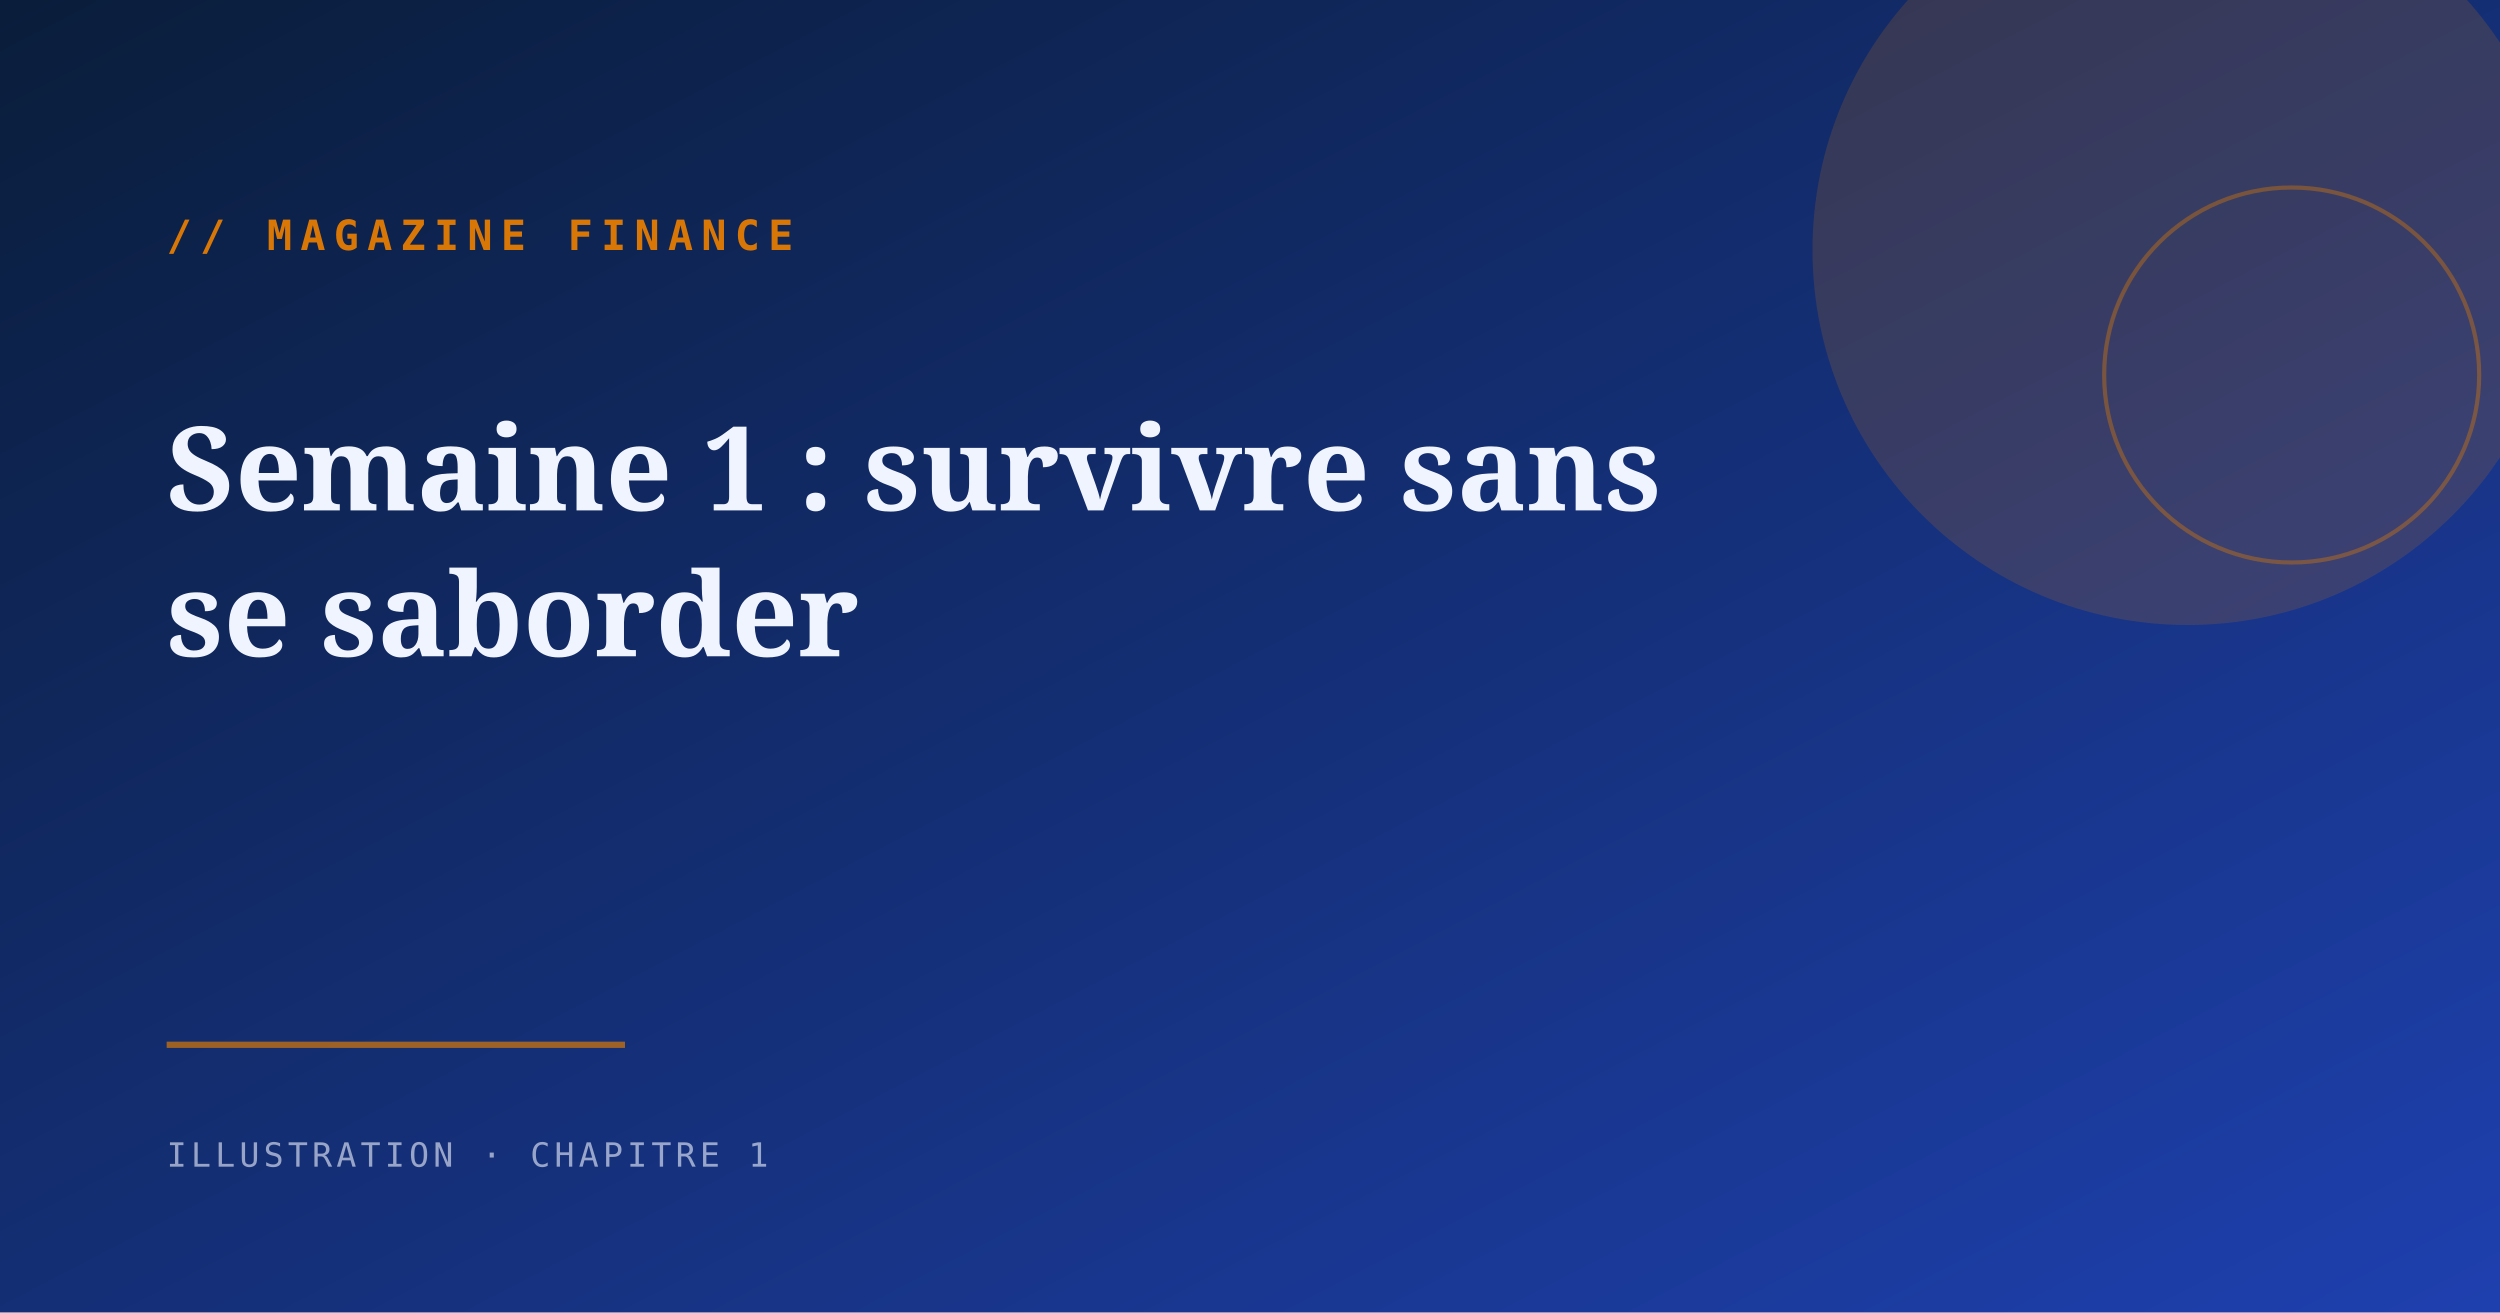
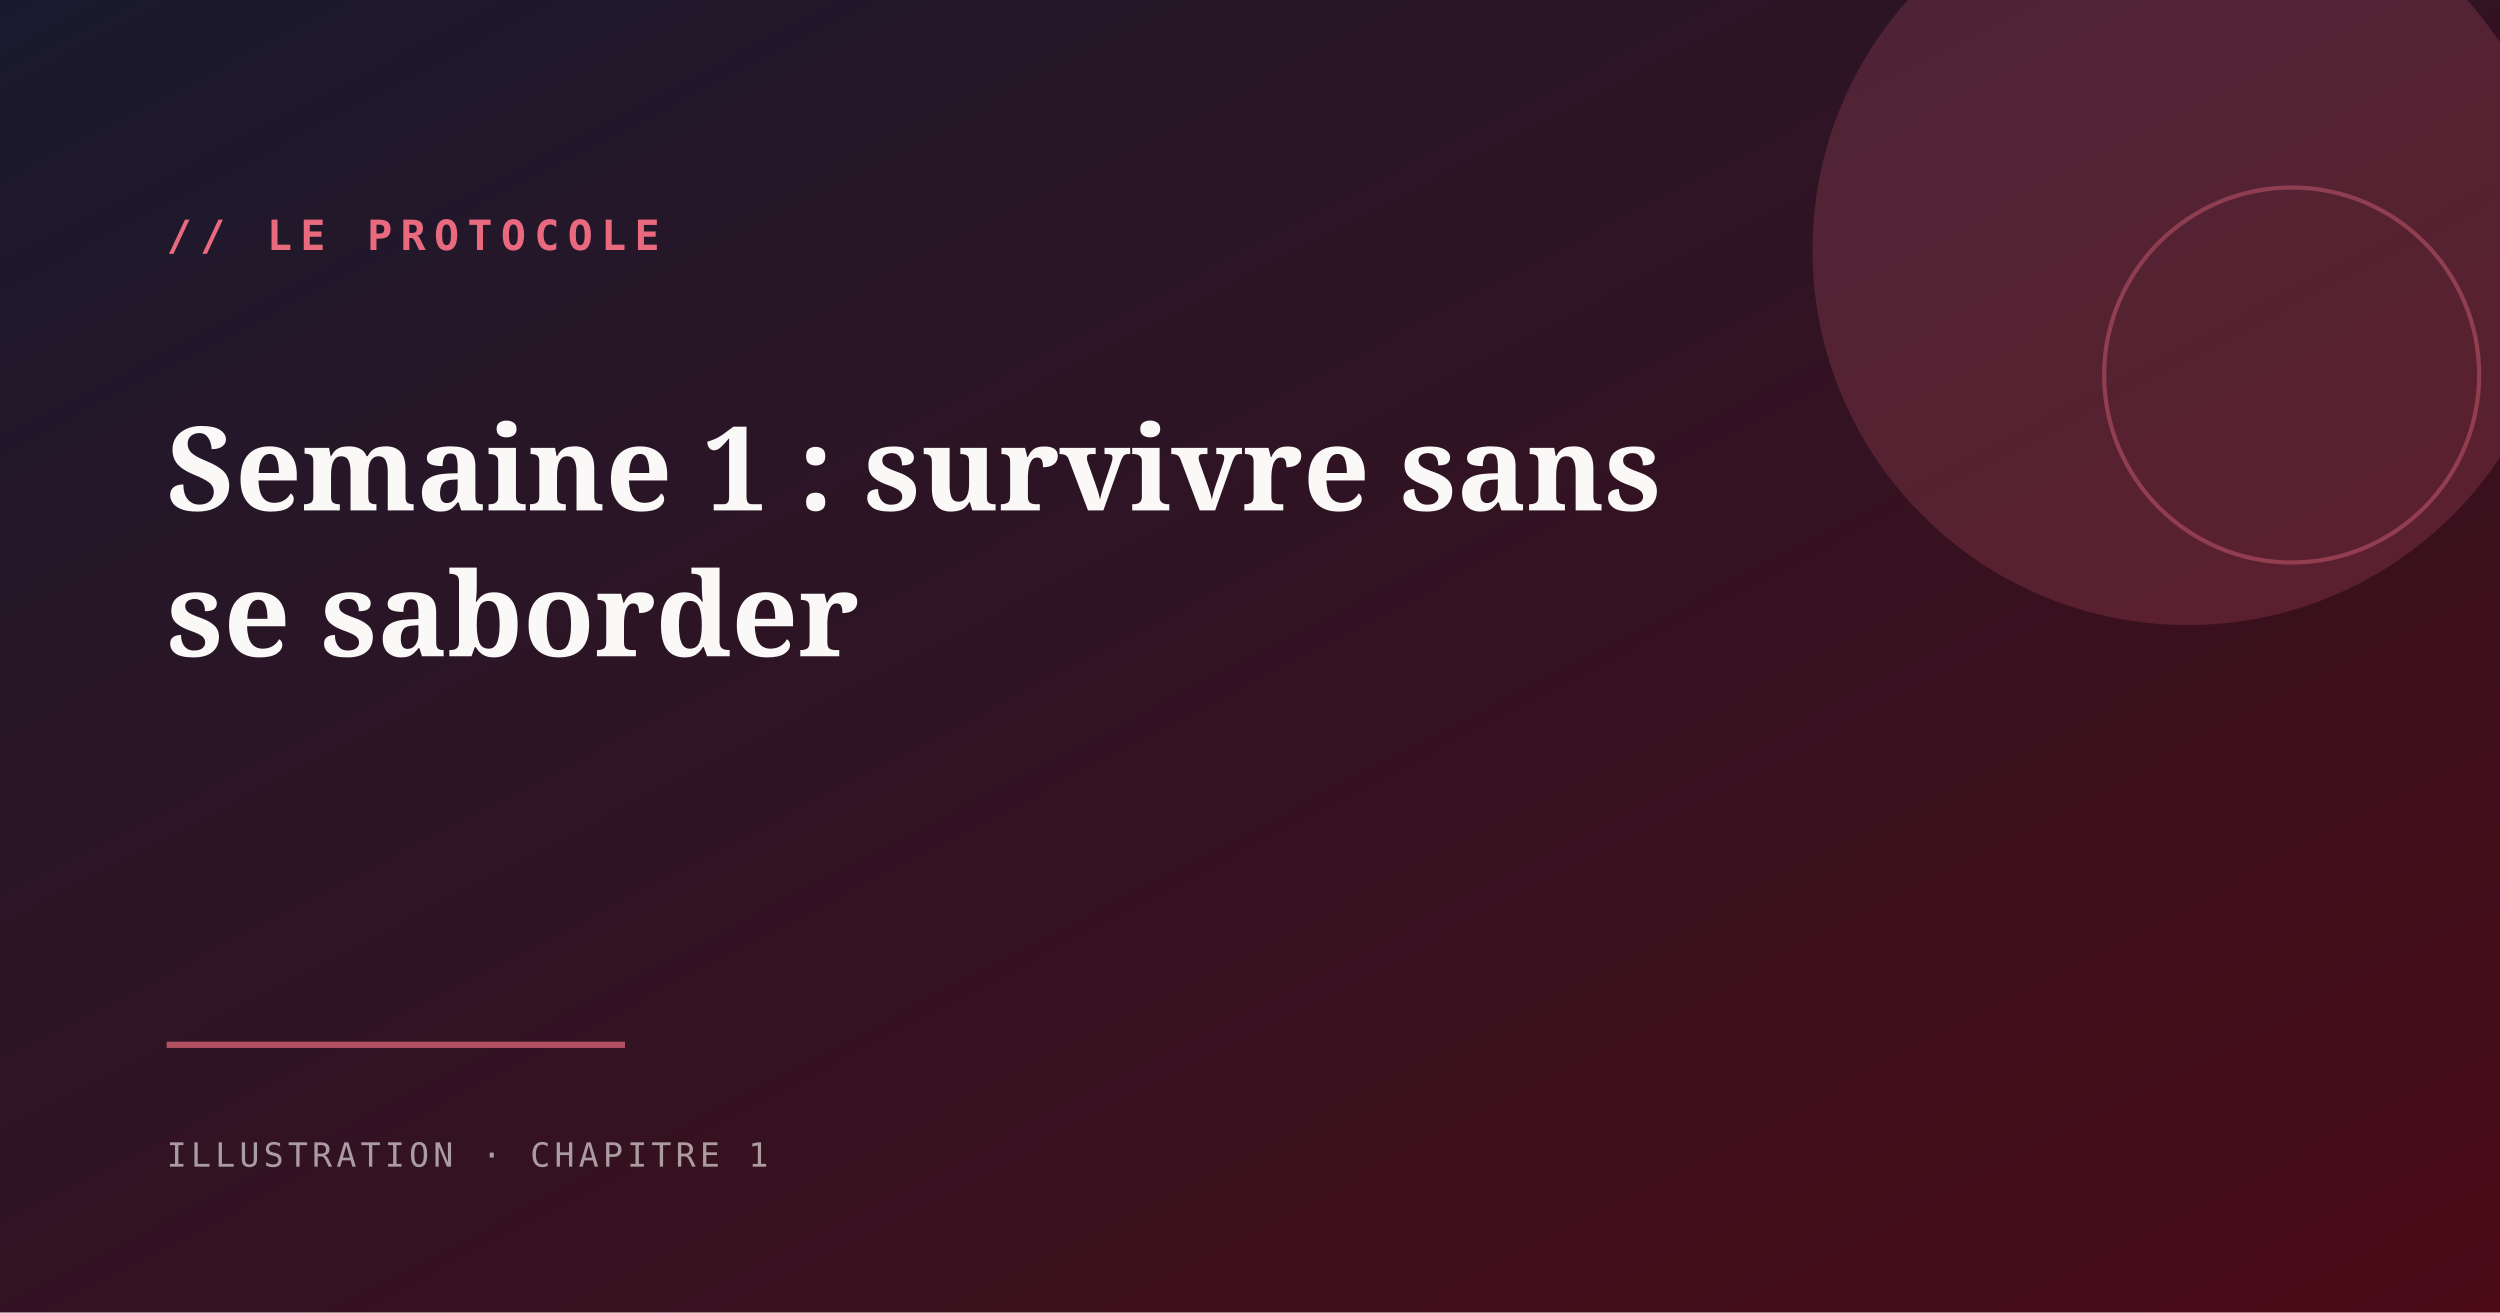
<svg xmlns="http://www.w3.org/2000/svg" viewBox="0 0 1200 630" width="1200" height="630">
  <defs>
    <linearGradient id="bg" x1="0%" y1="0%" x2="100%" y2="100%">
-       <stop offset="0%" stop-color="#0a1d3a" />
-       <stop offset="100%" stop-color="#1e40af" />
+       <stop offset="0%" stop-color="#1A1A2E" />
+       <stop offset="100%" stop-color="#4a0b16" />
    </linearGradient>
  </defs>
  <rect width="1200" height="630" fill="url(#bg)" />
-   <circle cx="1050" cy="120" r="180" fill="#d97706" opacity="0.18" />
-   <circle cx="1100" cy="180" r="90" fill="none" stroke="#d97706" stroke-width="2" opacity="0.4" />
-   <rect x="80" y="500" width="220" height="3" fill="#d97706" opacity="0.7" />
-   <text x="80" y="120" font-family="ui-monospace, monospace" font-size="20" font-weight="600" letter-spacing="4" fill="#d97706">// MAGAZINE FINANCE</text>
-   <text x="80" y="245" font-family="Georgia, serif" font-size="56" font-weight="bold" fill="#f0f4ff">Semaine 1 : survivre sans</text>
-   <text x="80" y="315" font-family="Georgia, serif" font-size="56" font-weight="bold" fill="#f0f4ff">se saborder</text>
-   <text x="80" y="560" font-family="ui-monospace, monospace" font-size="16" letter-spacing="2" fill="#f0f4ff" opacity="0.6">ILLUSTRATION · CHAPITRE 1</text>
+   <circle cx="1050" cy="120" r="180" fill="#e96a7f" opacity="0.18" />
+   <circle cx="1100" cy="180" r="90" fill="none" stroke="#e96a7f" stroke-width="2" opacity="0.4" />
+   <rect x="80" y="500" width="220" height="3" fill="#e96a7f" opacity="0.7" />
+   <text x="80" y="120" font-family="ui-monospace, monospace" font-size="20" font-weight="600" letter-spacing="4" fill="#e96a7f">// LE PROTOCOLE</text>
+   <text x="80" y="245" font-family="Georgia, serif" font-size="56" font-weight="bold" fill="#FAF9F7">Semaine 1 : survivre sans</text>
+   <text x="80" y="315" font-family="Georgia, serif" font-size="56" font-weight="bold" fill="#FAF9F7">se saborder</text>
+   <text x="80" y="560" font-family="ui-monospace, monospace" font-size="16" letter-spacing="2" fill="#FAF9F7" opacity="0.6">ILLUSTRATION · CHAPITRE 1</text>
</svg>
